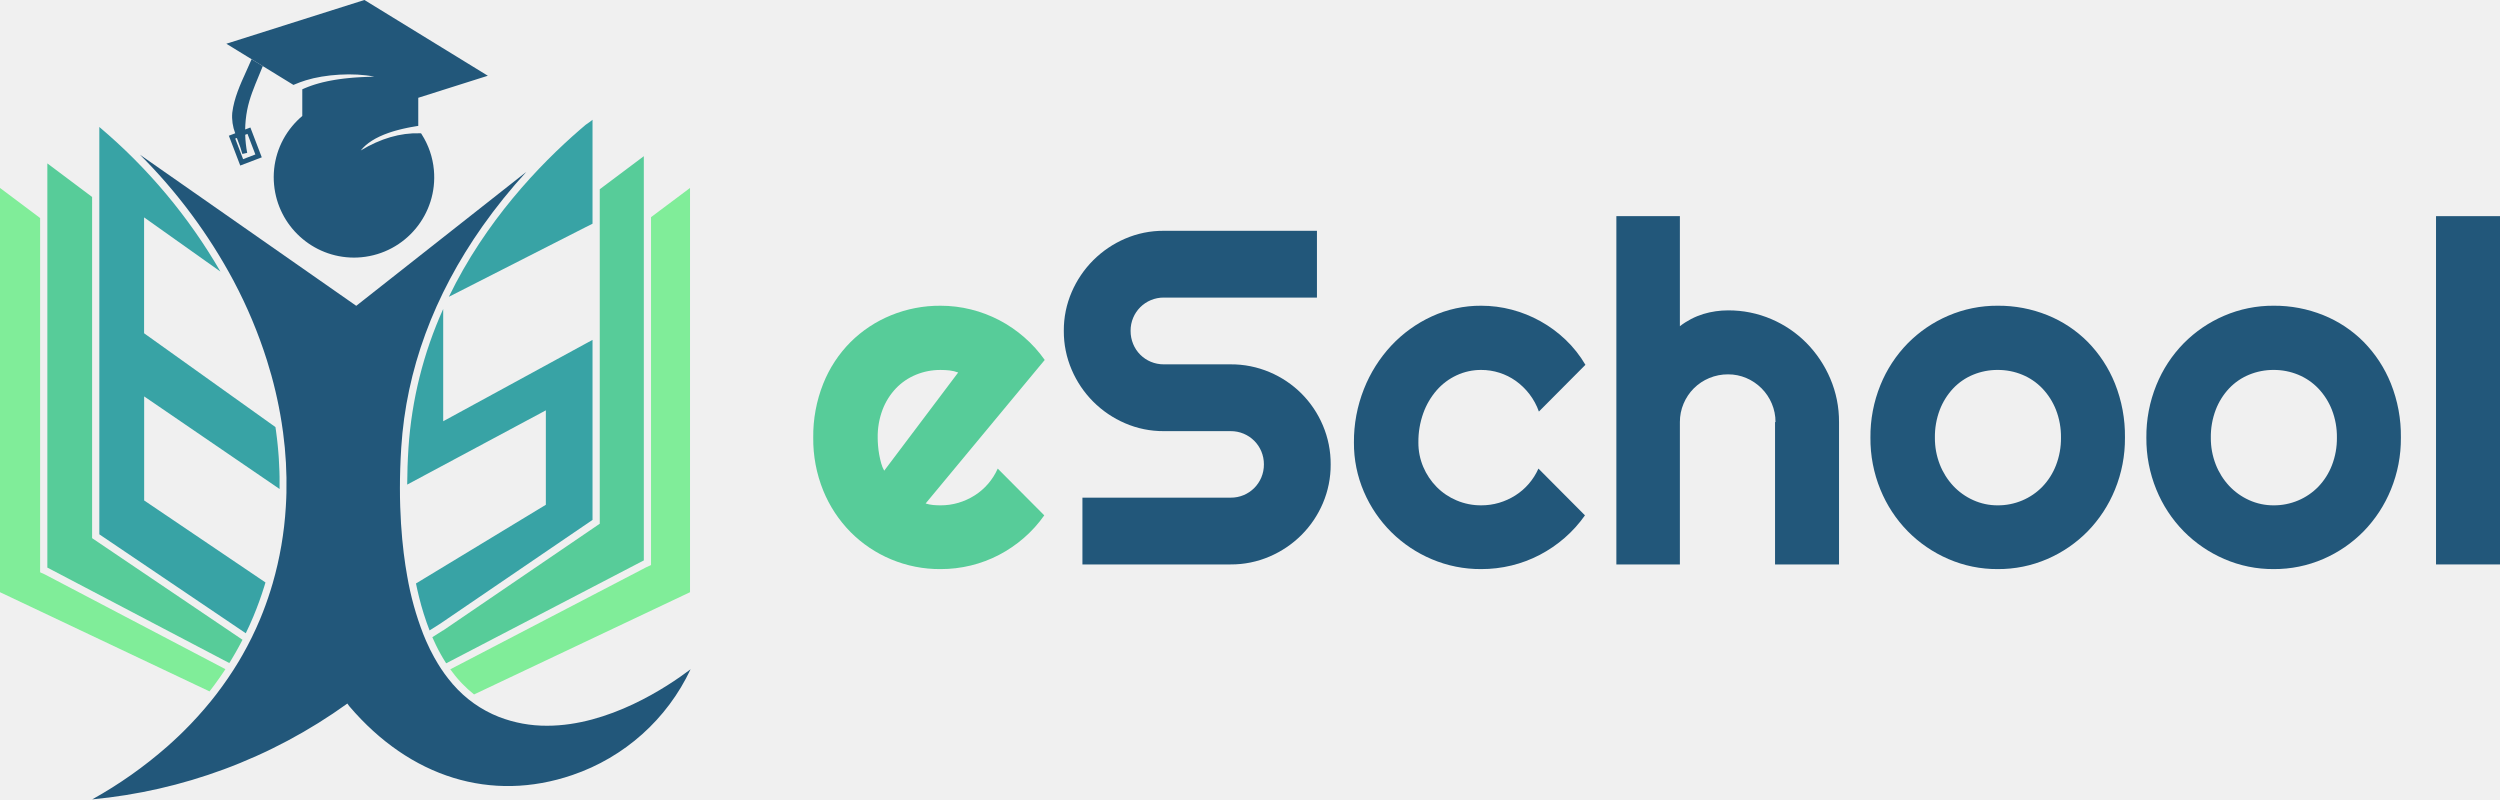
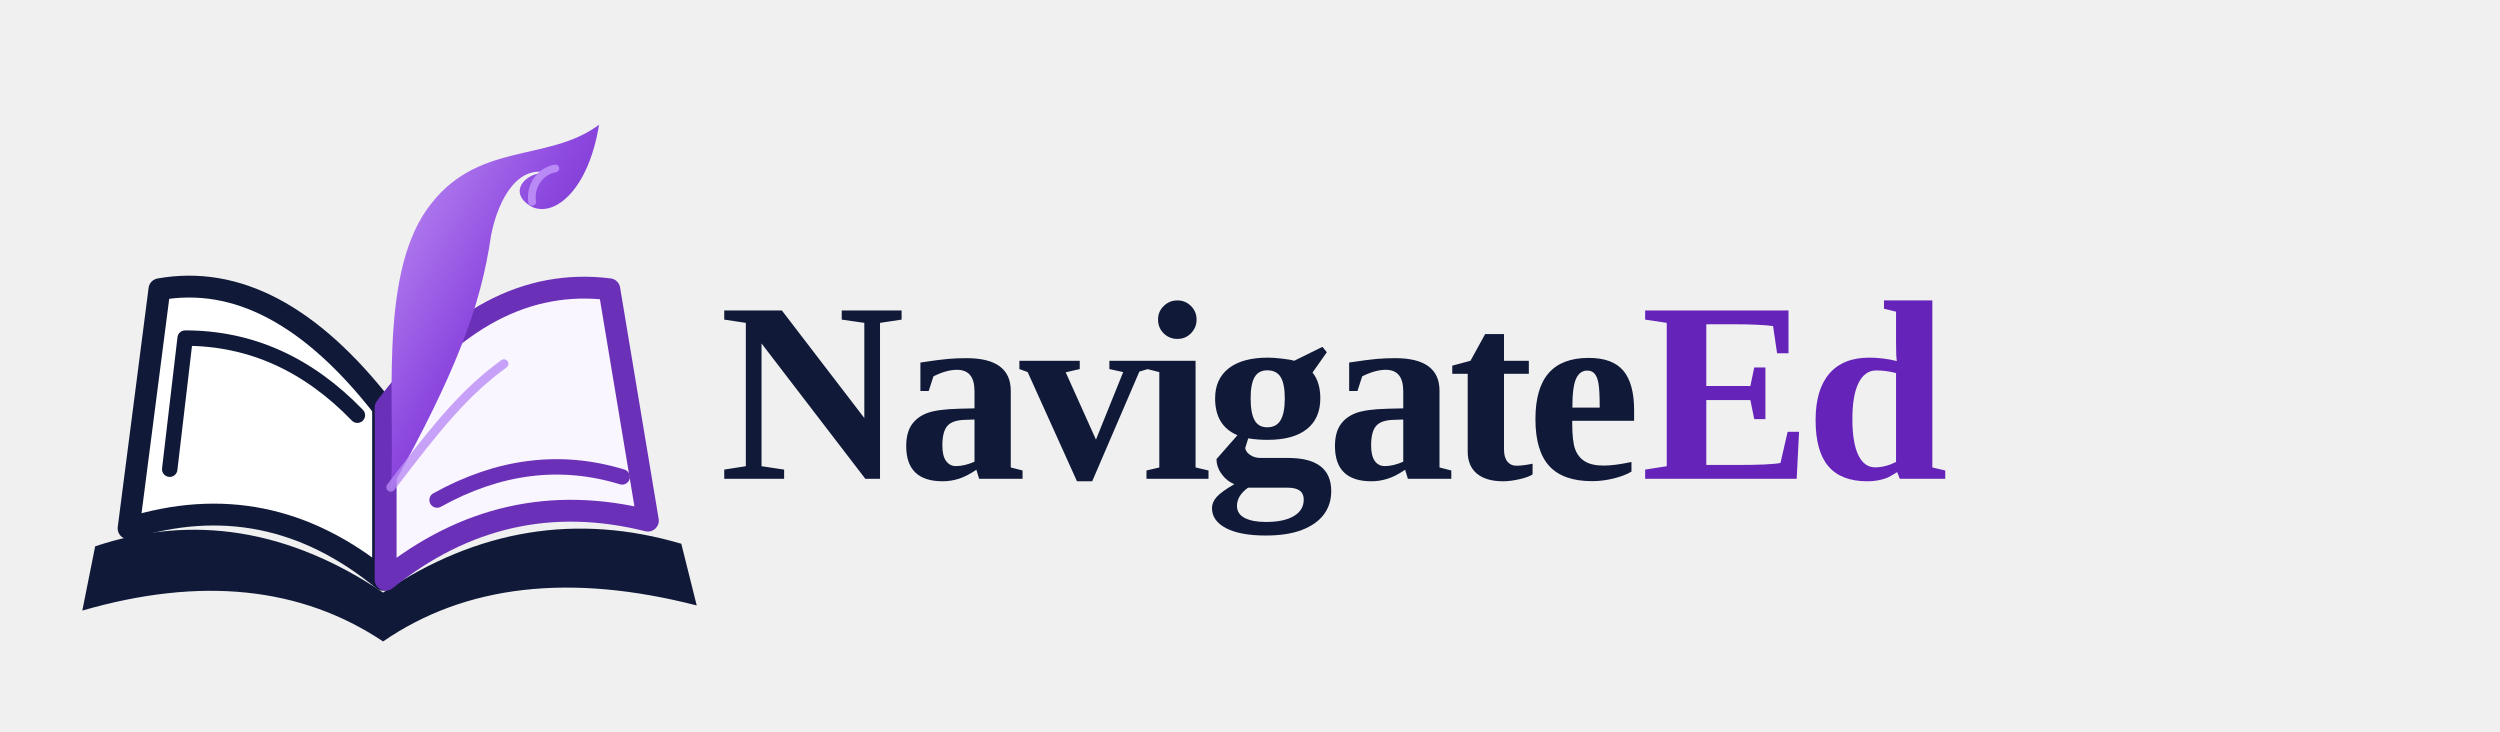
- <svg xmlns="http://www.w3.org/2000/svg" width="1080" height="345.324" viewBox="0 0 1080 345.324">
-   <g id="Group_7334" data-name="Group 7334" transform="translate(2923.52 -3695.803)">
-     <g id="Group_7332" data-name="Group 7332" transform="translate(-2923.52 3695.803)">
-       <path id="Path_3409" data-name="Path 3409" d="M-2828.53,4036.889c.617-.88,1.222-1.777,1.828-2.682.187-.281.374-.567.561-.849l-78.055-40.949-1.989-.892V3838.476l-.493-.375-16.841-12.625v174.636L-2833,4042.97Q-2830.712,4040.014-2828.53,4036.889Z" transform="translate(2923.52 -3744.282)" fill="#80ed99" />
-       <path id="Path_3410" data-name="Path 3410" d="M-2663.38,4049.229a56.733,56.733,0,0,1-20.777-3.8,50.771,50.771,0,0,1-19.941-14.141l-.069.025-.056-.175a63.381,63.381,0,0,1-6.412-8.837q-.814-1.32-1.572-2.708-1.825-3.292-3.424-6.948c-.418-.948-.823-1.909-1.21-2.894a129.535,129.535,0,0,1-6.992-25.219c-2.058-11.426-4.172-30.345-2.551-55.569,2.139-33.376,13.972-65.543,35.161-95.607a238.309,238.309,0,0,1,18.874-23.4l-73.483,57.865-93.443-65.281a230.554,230.554,0,0,1,40.475,54.527v.006l.031.019-.013.019a204.463,204.463,0,0,1,14.384,34.3,184.4,184.4,0,0,1,6.337,26.877c.225,1.422.437,2.851.624,4.272a168.422,168.422,0,0,1,1.447,26.073,2.874,2.874,0,0,1-.013.331c-.019.692-.05,1.391-.068,2.083q-.037.8-.075,1.591-.047,1.029-.112,2.059a151.835,151.835,0,0,1-5.688,33.071c-.306,1.041-.617,2.083-.948,3.124q-1.965,6.25-4.479,12.294a141.242,141.242,0,0,1-7.666,15.581c-.518.911-1.041,1.809-1.578,2.708a150.126,150.126,0,0,1-9.743,14.264c-.705.923-1.435,1.84-2.177,2.757a160.055,160.055,0,0,1-11.97,13.2c-.574.562-1.16,1.129-1.747,1.7-1.69,1.622-3.437,3.225-5.221,4.8a186.688,186.688,0,0,1-32.41,22.841,224.528,224.528,0,0,0,56.873-12.979,224.794,224.794,0,0,0,53.349-28.424l.829,1.16c.012.006.012.019.019.025,26.266,30.826,61.365,41.66,96.313,29.721a87.581,87.581,0,0,0,51.1-45.7C-2611.679,4032.625-2636.778,4049.223-2663.38,4049.229Z" transform="translate(2899.729 -3735.709)" fill="#22577a" />
-       <path id="Path_3411" data-name="Path 3411" d="M-2509.288,3825.477v174.636l-93.294,44.167a50.541,50.541,0,0,1-5.2-4.728c-.249-.262-.493-.524-.735-.786q-.4-.43-.786-.879c-.218-.243-.424-.486-.63-.73q-.4-.458-.786-.936-1.1-1.348-2.139-2.8l84.579-44.043.031-.019,2.115-.973V3838.1l3.848-2.888,3.119-2.333Z" transform="translate(2807.375 -3744.282)" fill="#80ed99" />
-       <path id="Path_3412" data-name="Path 3412" d="M-2533.873,3803.561V3978.2l-.437.206-57.534,29.959-27.407,14.271c-.274-.418-.536-.835-.792-1.266-.23-.368-.461-.736-.68-1.11-.312-.523-.6-1.054-.91-1.591-.711-1.278-1.41-2.6-2.071-3.973-.455-.937-.892-1.9-1.322-2.876-.069-.156-.137-.318-.2-.474l4.622-2.925c.006.012.019.025.019.038l67.676-46.12v-144.5Z" transform="translate(2812.001 -3736.089)" fill="#57cc99" />
-       <path id="Path_3413" data-name="Path 3413" d="M-2562.52,3922.34V4000.1l-65.867,44.885-.012.006-4.522,2.856a117.34,117.34,0,0,1-4.523-14.333c-.262-1.054-.511-2.127-.76-3.212-.1-.487-.219-.979-.318-1.472-.094-.425-.181-.848-.268-1.272l56.105-34v-40.786l-59.9,32.079c.025-4.971.187-10.267.555-15.893a173.727,173.727,0,0,1,15-59.973v48.5l61.4-33.464Z" transform="translate(2818.492 -3775.503)" fill="#38a3a5" />
-       <path id="Path_3414" data-name="Path 3414" d="M-2835.626,3899.809v44.947l52.407,35.422c-.175.587-.343,1.173-.53,1.753q-2.031,6.54-4.678,12.911-1.563,3.734-3.3,7.286l-63.266-42.739v-175.97a236.547,236.547,0,0,1,52.319,62.461l-32.983-23.409v50.055l56.748,40.531.225,1.516c.112.83.219,1.647.318,2.477.019.125.031.255.05.381.068.611.143,1.222.211,1.833.063.63.132,1.267.2,1.9.05.574.112,1.142.156,1.715s.094,1.135.143,1.7c.031.374.056.748.088,1.116.006.1.012.194.019.293s.019.194.019.293c0,.038.006.075.006.113s.006.068.006.1c.006.125.019.25.031.374,0,.081.006.162.006.243q.16,2.48.237,4.959c.025.866.044,1.727.068,2.595q.028,2.572,0,5.139Z" transform="translate(2897.901 -3728.559)" fill="#38a3a5" />
-       <path id="Path_3415" data-name="Path 3415" d="M-2806.544,4014.333c-.942,1.834-1.922,3.643-2.925,5.4-.038.063-.075.131-.113.193-.487.849-.973,1.684-1.472,2.514-.037.062-.075.131-.106.193q-.534.89-1.085,1.759l-33.021-17.321-45.308-23.777-.281-.144V3808.542l19.336,14.5v2.489l.624.467v.006l-.624-.468v144.9Z" transform="translate(2911.308 -3737.951)" fill="#57cc99" />
-       <path id="Path_3416" data-name="Path 3416" d="M-2551.768,3778.418v44.916l-3.119,1.565-58.944,30.008c15.787-32.584,39-56.929,56.605-72.18.786-.686,1.565-1.359,2.339-2l.168-.138,1.9-1.328,1.035-.83Z" transform="translate(2807.74 -3726.689)" fill="#38a3a5" />
-       <path id="Path_3417" data-name="Path 3417" d="M-2758.582,3767.021a48.444,48.444,0,0,1,.873-8.439c.98-5.049,3.026-9.954,5-14.7.579-1.393,1.167-2.816,1.74-4.247l-1.853-1.14-1.13-.69-1.847-1.135c-.728,1.719-1.5,3.421-2.26,5.092-2.618,5.741-5.322,11.674-6.1,18.046a19.933,19.933,0,0,0,1.285,8.856h-.006l-2.747,1.05,4.921,12.883,9.3-3.55-4.921-12.884Zm4.407,10.789-5.3,2.024-3.394-8.883.7-.268c.155.417.316.835.471,1.248a52.99,52.99,0,0,1,1.9,5.654l2.088-.455a51.376,51.376,0,0,1-.852-7.823l.99-.38" transform="translate(2864.491 -3711.082)" fill="#22577a" />
-       <path id="Path_3418" data-name="Path 3418" d="M-2682.936,3753.879l-.3-.482-.573-.016c-8.385-.241-16.947,2.259-25.488,7.427,2.458-3.116,6.468-5.649,11.983-7.587.428-.15.857-.3,1.307-.439.235-.075.471-.15.707-.22.257-.075.514-.155.777-.23.433-.123.873-.246,1.322-.364l.193-.048c.525-.139,1.055-.268,1.6-.4.139-.037.284-.069.429-.1.428-.1.862-.192,1.3-.284l.45-.1c.525-.107,1.066-.214,1.612-.315.043-.006.085-.017.134-.021q1.044-.193,2.136-.369l.9-.145v-12.139l30.055-9.521-53.321-32.728-59.645,18.9,10.913,6.693,1.847,1.135,1.13.69,1.853,1.141,13.252,8.133.509-.219a49.707,49.707,0,0,1,4.836-1.778c8.219-2.565,20.618-3.411,29.611-1.566l-1.917.05v.005c-.461.011-.921.027-1.387.042-.8.027-1.6.064-2.4.107-.594.032-1.189.07-1.788.107-.027,0-.048,0-.075,0-.594.042-1.189.086-1.783.134a1.439,1.439,0,0,1-.145.011c-.573.048-1.14.1-1.708.161-.07,0-.134.011-.2.021-.546.053-1.1.112-1.644.176l-.258.032c-.524.064-1.054.134-1.574.2-.1.017-.2.033-.3.043-.509.074-1.017.149-1.52.23-.113.016-.225.037-.338.054q-.731.12-1.462.257c-.123.021-.251.048-.374.069-.472.091-.937.182-1.4.279-.139.032-.273.064-.413.091q-.667.144-1.333.3c-.15.032-.3.075-.449.107-.423.107-.841.214-1.253.327-.171.048-.337.091-.5.139-.392.113-.777.225-1.162.342-.187.054-.375.113-.562.171-.354.113-.707.23-1.055.348l-.626.225c-.316.113-.627.23-.937.348-.235.091-.471.182-.7.278-.209.085-.417.166-.627.252s-.412.177-.621.267l-.632.284v11.523a35.067,35.067,0,0,0-4.353,4.385,34.429,34.429,0,0,0-7.829,25.349,34.713,34.713,0,0,0,34.489,31.447c1.075,0,2.163-.053,3.25-.155a34.7,34.7,0,0,0,31.293-37.739A34.242,34.242,0,0,0-2682.936,3753.879Z" transform="translate(2865.137 -3695.803)" fill="#22577a" />
-     </g>
-     <g id="Group_7333" data-name="Group 7333" transform="translate(-2572.202 3789.18)">
-       <path id="Path_3419" data-name="Path 3419" d="M-2313.892,3992.167a15.613,15.613,0,0,0,3.217.653q1.606.15,3.217.15a26.976,26.976,0,0,0,7.739-1.1,27.929,27.929,0,0,0,6.985-3.167,25.982,25.982,0,0,0,5.83-5.025,26.45,26.45,0,0,0,4.171-6.583l20.1,20.2a54.1,54.1,0,0,1-8.794,9.749,55.548,55.548,0,0,1-10.754,7.338,53.782,53.782,0,0,1-12.162,4.572,55.109,55.109,0,0,1-13.116,1.558,54.343,54.343,0,0,1-21.358-4.222,53.922,53.922,0,0,1-17.488-11.76,55.146,55.146,0,0,1-11.81-17.94,59.02,59.02,0,0,1-4.322-22.865,60.963,60.963,0,0,1,4.322-23.317,53.66,53.66,0,0,1,11.81-17.991,53.423,53.423,0,0,1,17.488-11.559,55.505,55.505,0,0,1,21.358-4.12,54.125,54.125,0,0,1,13.166,1.608,55.31,55.31,0,0,1,12.212,4.623,55.611,55.611,0,0,1,10.8,7.388,54.607,54.607,0,0,1,8.845,9.8Zm14.071-56.586a15.914,15.914,0,0,0-3.769-.9,36.212,36.212,0,0,0-3.869-.2,27.445,27.445,0,0,0-10.6,2.061,25.25,25.25,0,0,0-8.644,5.88,27.7,27.7,0,0,0-5.779,9.2,32.92,32.92,0,0,0-2.111,12.11q0,1.508.151,3.417a38.961,38.961,0,0,0,.5,3.87q.35,1.961.854,3.77a13.889,13.889,0,0,0,1.307,3.216Z" transform="translate(2362.437 -3868.039)" fill="#57cc99" />
-       <path id="Path_3420" data-name="Path 3420" d="M-2189.558,3898.266a41.526,41.526,0,0,1,3.417-16.785,44.158,44.158,0,0,1,9.3-13.72,44.162,44.162,0,0,1,13.72-9.3,41.552,41.552,0,0,1,16.784-3.417h66.135v28.846h-66.135a14.309,14.309,0,0,0-5.628,1.105,14.261,14.261,0,0,0-4.573,3.066,14.253,14.253,0,0,0-3.065,4.572,14.285,14.285,0,0,0-1.106,5.629,14.635,14.635,0,0,0,1.106,5.678,14.1,14.1,0,0,0,3.065,4.624,14.225,14.225,0,0,0,4.573,3.064,14.258,14.258,0,0,0,5.628,1.106h28.846a42.452,42.452,0,0,1,16.834,3.368,43.311,43.311,0,0,1,13.77,9.246,43.313,43.313,0,0,1,9.247,13.77,42.45,42.45,0,0,1,3.367,16.834,42.075,42.075,0,0,1-3.367,16.785,43.462,43.462,0,0,1-9.247,13.72,43.98,43.98,0,0,1-13.77,9.3,41.9,41.9,0,0,1-16.834,3.417h-64.024v-28.846h64.024a14.3,14.3,0,0,0,5.628-1.1,14.259,14.259,0,0,0,4.574-3.066,14.271,14.271,0,0,0,3.065-4.572,14.3,14.3,0,0,0,1.106-5.629,14.3,14.3,0,0,0-1.106-5.628,14.3,14.3,0,0,0-3.065-4.574,14.269,14.269,0,0,0-4.574-3.064,14.31,14.31,0,0,0-5.628-1.106h-28.846a41.512,41.512,0,0,1-16.784-3.418,44.135,44.135,0,0,1-13.72-9.3,43.961,43.961,0,0,1-9.3-13.77A41.88,41.88,0,0,1-2189.558,3898.266Z" transform="translate(2297.805 -3848.715)" fill="#22577a" />
-       <path id="Path_3421" data-name="Path 3421" d="M-1889.385,3932.263l-20.1,20.2a27.208,27.208,0,0,0-4.121-7.588,27.762,27.762,0,0,0-5.88-5.678,25.494,25.494,0,0,0-7.085-3.518,25.907,25.907,0,0,0-7.84-1.206,24.855,24.855,0,0,0-10.6,2.312,26.006,26.006,0,0,0-8.644,6.482,31.074,31.074,0,0,0-5.779,9.9,36.4,36.4,0,0,0-2.111,12.664,26.492,26.492,0,0,0,2.111,10.553,27.7,27.7,0,0,0,5.779,8.644,26.56,26.56,0,0,0,8.644,5.829,26.854,26.854,0,0,0,10.6,2.111,26.978,26.978,0,0,0,7.74-1.1,27.943,27.943,0,0,0,6.985-3.167,25.989,25.989,0,0,0,5.829-5.025,26.446,26.446,0,0,0,4.171-6.583l20.1,20.2a54.109,54.109,0,0,1-8.794,9.749,55.555,55.555,0,0,1-10.754,7.338,53.793,53.793,0,0,1-12.161,4.572,55.121,55.121,0,0,1-13.117,1.558,53.806,53.806,0,0,1-21.358-4.272,55.4,55.4,0,0,1-17.488-11.709,55.27,55.27,0,0,1-11.81-17.387,52.894,52.894,0,0,1-4.322-21.308,61.419,61.419,0,0,1,4.322-23.117,59.6,59.6,0,0,1,11.81-18.745,55.872,55.872,0,0,1,17.488-12.614,50.314,50.314,0,0,1,21.358-4.622,51.692,51.692,0,0,1,13.217,1.708,53.442,53.442,0,0,1,12.363,4.975,53.379,53.379,0,0,1,10.855,7.991A49.743,49.743,0,0,1-1889.385,3932.263Z" transform="translate(2222.97 -3868.039)" fill="#22577a" />
-       <path id="Path_3422" data-name="Path 3422" d="M-1780.886,3995.394h-27.439v-150.46h27.439v47.541a32.1,32.1,0,0,1,10.152-5.277,37.118,37.118,0,0,1,10.654-1.558,46.723,46.723,0,0,1,18.694,3.769,47.6,47.6,0,0,1,15.227,10.352,49.474,49.474,0,0,1,10.252,15.378,47.07,47.07,0,0,1,3.769,18.745v61.511h-27.639v-61.511h.2a20.148,20.148,0,0,0-1.608-7.99,20.719,20.719,0,0,0-4.422-6.583,20.876,20.876,0,0,0-6.533-4.423,19.821,19.821,0,0,0-7.94-1.609,20.788,20.788,0,0,0-8.141,1.609,20.533,20.533,0,0,0-6.634,4.423,20.665,20.665,0,0,0-4.422,6.583,20.128,20.128,0,0,0-1.609,7.99Z" transform="translate(2155.278 -3844.934)" fill="#22577a" />
-       <path id="Path_3423" data-name="Path 3423" d="M-1523.083,3963.722a57.972,57.972,0,0,1-4.322,22.464,56.209,56.209,0,0,1-11.759,17.991,55.038,55.038,0,0,1-17.438,11.96,52.981,52.981,0,0,1-21.459,4.372,52.725,52.725,0,0,1-21.358-4.372,55.589,55.589,0,0,1-17.489-11.96,55.739,55.739,0,0,1-11.809-17.991,57.95,57.95,0,0,1-4.322-22.464,58.857,58.857,0,0,1,4.322-22.715,55.61,55.61,0,0,1,11.809-18.041,54.894,54.894,0,0,1,17.489-11.91,53.246,53.246,0,0,1,21.358-4.322,56.371,56.371,0,0,1,21.459,4.07,51.865,51.865,0,0,1,17.438,11.559,54.771,54.771,0,0,1,11.759,17.99A60.876,60.876,0,0,1-1523.083,3963.722Zm-27.64,0a31.958,31.958,0,0,0-2.161-12.01,28.573,28.573,0,0,0-5.88-9.247,25.429,25.429,0,0,0-8.693-5.93,27.448,27.448,0,0,0-10.6-2.061,27.443,27.443,0,0,0-10.6,2.061,24.914,24.914,0,0,0-8.643,5.93,28.289,28.289,0,0,0-5.78,9.247,32.628,32.628,0,0,0-2.11,12.01,31.087,31.087,0,0,0,2.11,11.558,28.974,28.974,0,0,0,5.78,9.247,27.033,27.033,0,0,0,8.643,6.182,25.318,25.318,0,0,0,10.6,2.261,26.862,26.862,0,0,0,10.6-2.111,26.358,26.358,0,0,0,8.693-5.93,27.846,27.846,0,0,0,5.88-9.246A32.065,32.065,0,0,0-1550.722,3963.722Z" transform="translate(2089.746 -3868.039)" fill="#22577a" />
-       <path id="Path_3424" data-name="Path 3424" d="M-1332.706,3963.722a57.972,57.972,0,0,1-4.322,22.464,56.21,56.21,0,0,1-11.759,17.991,55.032,55.032,0,0,1-17.439,11.96,52.977,52.977,0,0,1-21.458,4.372,52.724,52.724,0,0,1-21.358-4.372,55.589,55.589,0,0,1-17.489-11.96,55.737,55.737,0,0,1-11.809-17.991,57.948,57.948,0,0,1-4.322-22.464,58.854,58.854,0,0,1,4.322-22.715,55.608,55.608,0,0,1,11.809-18.041,54.894,54.894,0,0,1,17.489-11.91,53.245,53.245,0,0,1,21.358-4.322,56.367,56.367,0,0,1,21.458,4.07,51.86,51.86,0,0,1,17.439,11.559,54.771,54.771,0,0,1,11.759,17.99A60.876,60.876,0,0,1-1332.706,3963.722Zm-27.64,0a31.961,31.961,0,0,0-2.161-12.01,28.577,28.577,0,0,0-5.88-9.247,25.431,25.431,0,0,0-8.693-5.93,27.447,27.447,0,0,0-10.6-2.061,27.444,27.444,0,0,0-10.6,2.061,24.916,24.916,0,0,0-8.643,5.93,28.293,28.293,0,0,0-5.78,9.247,32.63,32.63,0,0,0-2.11,12.01,31.09,31.09,0,0,0,2.11,11.558,28.978,28.978,0,0,0,5.78,9.247,27.035,27.035,0,0,0,8.643,6.182,25.319,25.319,0,0,0,10.6,2.261,26.862,26.862,0,0,0,10.6-2.111,26.36,26.36,0,0,0,8.693-5.93,27.849,27.849,0,0,0,5.88-9.246A32.067,32.067,0,0,0-1360.346,3963.722Z" transform="translate(2018.572 -3868.039)" fill="#22577a" />
-       <path id="Path_3425" data-name="Path 3425" d="M-1215.175,3995.394h-27.64v-150.46h27.64Z" transform="translate(1943.857 -3844.934)" fill="#22577a" />
+ <svg xmlns="http://www.w3.org/2000/svg" viewBox="0 0 1060 310" role="img" aria-label="NavigateEd brand primary transparent-background logo">
+   <defs>
+     <linearGradient id="scrollGrad" x1="0" y1="0" x2="1" y2="1">
+       <stop stop-color="#C394F7" />
+       <stop offset=".48" stop-color="#8B46DE" />
+       <stop offset="1" stop-color="#5B1BAB" />
+     </linearGradient>
+     <linearGradient id="student" x1="0" y1="0" x2="1" y2="1">
+       <stop stop-color="#462075" />
+       <stop offset="1" stop-color="#151131" />
+     </linearGradient>
+     <linearGradient id="teacher" x1="0" y1="0" x2="1" y2="1">
+       <stop stop-color="#592C90" />
+       <stop offset="1" stop-color="#191337" />
+     </linearGradient>
+   </defs>
+   <g transform="translate(24 18) scale(1.09)">
+     <g stroke-linecap="round" stroke-linejoin="round">
+       <path d="M15 196 Q72 177 127 214 Q182 177 243 195 L249 219 Q175 200 127 233 Q79 201 10 221Z" fill="#101A38" />
+       <path d="M28 189 L40 96 Q85 88 127 142 L127 209 Q82 172 28 189Z" fill="#FFFFFF" stroke="#101A38" stroke-width="8.5" />
+       <path d="M44 166 L50 115 Q88 115 117 145" fill="none" stroke="#101A38" stroke-width="6" />
+       <path d="M128 209 L128 142 Q167 90 215 96 L230 186 Q174 172 128 209Z" fill="#FAF6FF" stroke="#6B30B8" stroke-width="8.5" />
+       <path d="M148 178 Q184 158 220 169" fill="none" stroke="#6B30B8" stroke-width="6" />
+       <path d="M130 174 C132 144 125 92 144 65 C163 38 191 47 211 32 C207 57 194 68 185 64 C174 58 184 49 192 51 C180 47 172 60 169 75 C165 103 155 129 130 174Z" fill="url(#scrollGrad)" />
+       <path d="M130 173 C149 148 159 136 174 125" fill="none" stroke="#B989F5" stroke-width="3.5" opacity=".78" />
+       <path d="M194 49 C188 50 184 56 185 62" stroke="#B989F5" stroke-width="3" fill="none" />
    </g>
  </g>
+   <text x="305" y="203" font-family="Georgia,'Times New Roman',serif" font-weight="700" font-size="109" letter-spacing="-3" fill="#101A38">Navigate<tspan fill="#6523B9">Ed</tspan>
+   </text>
</svg>
